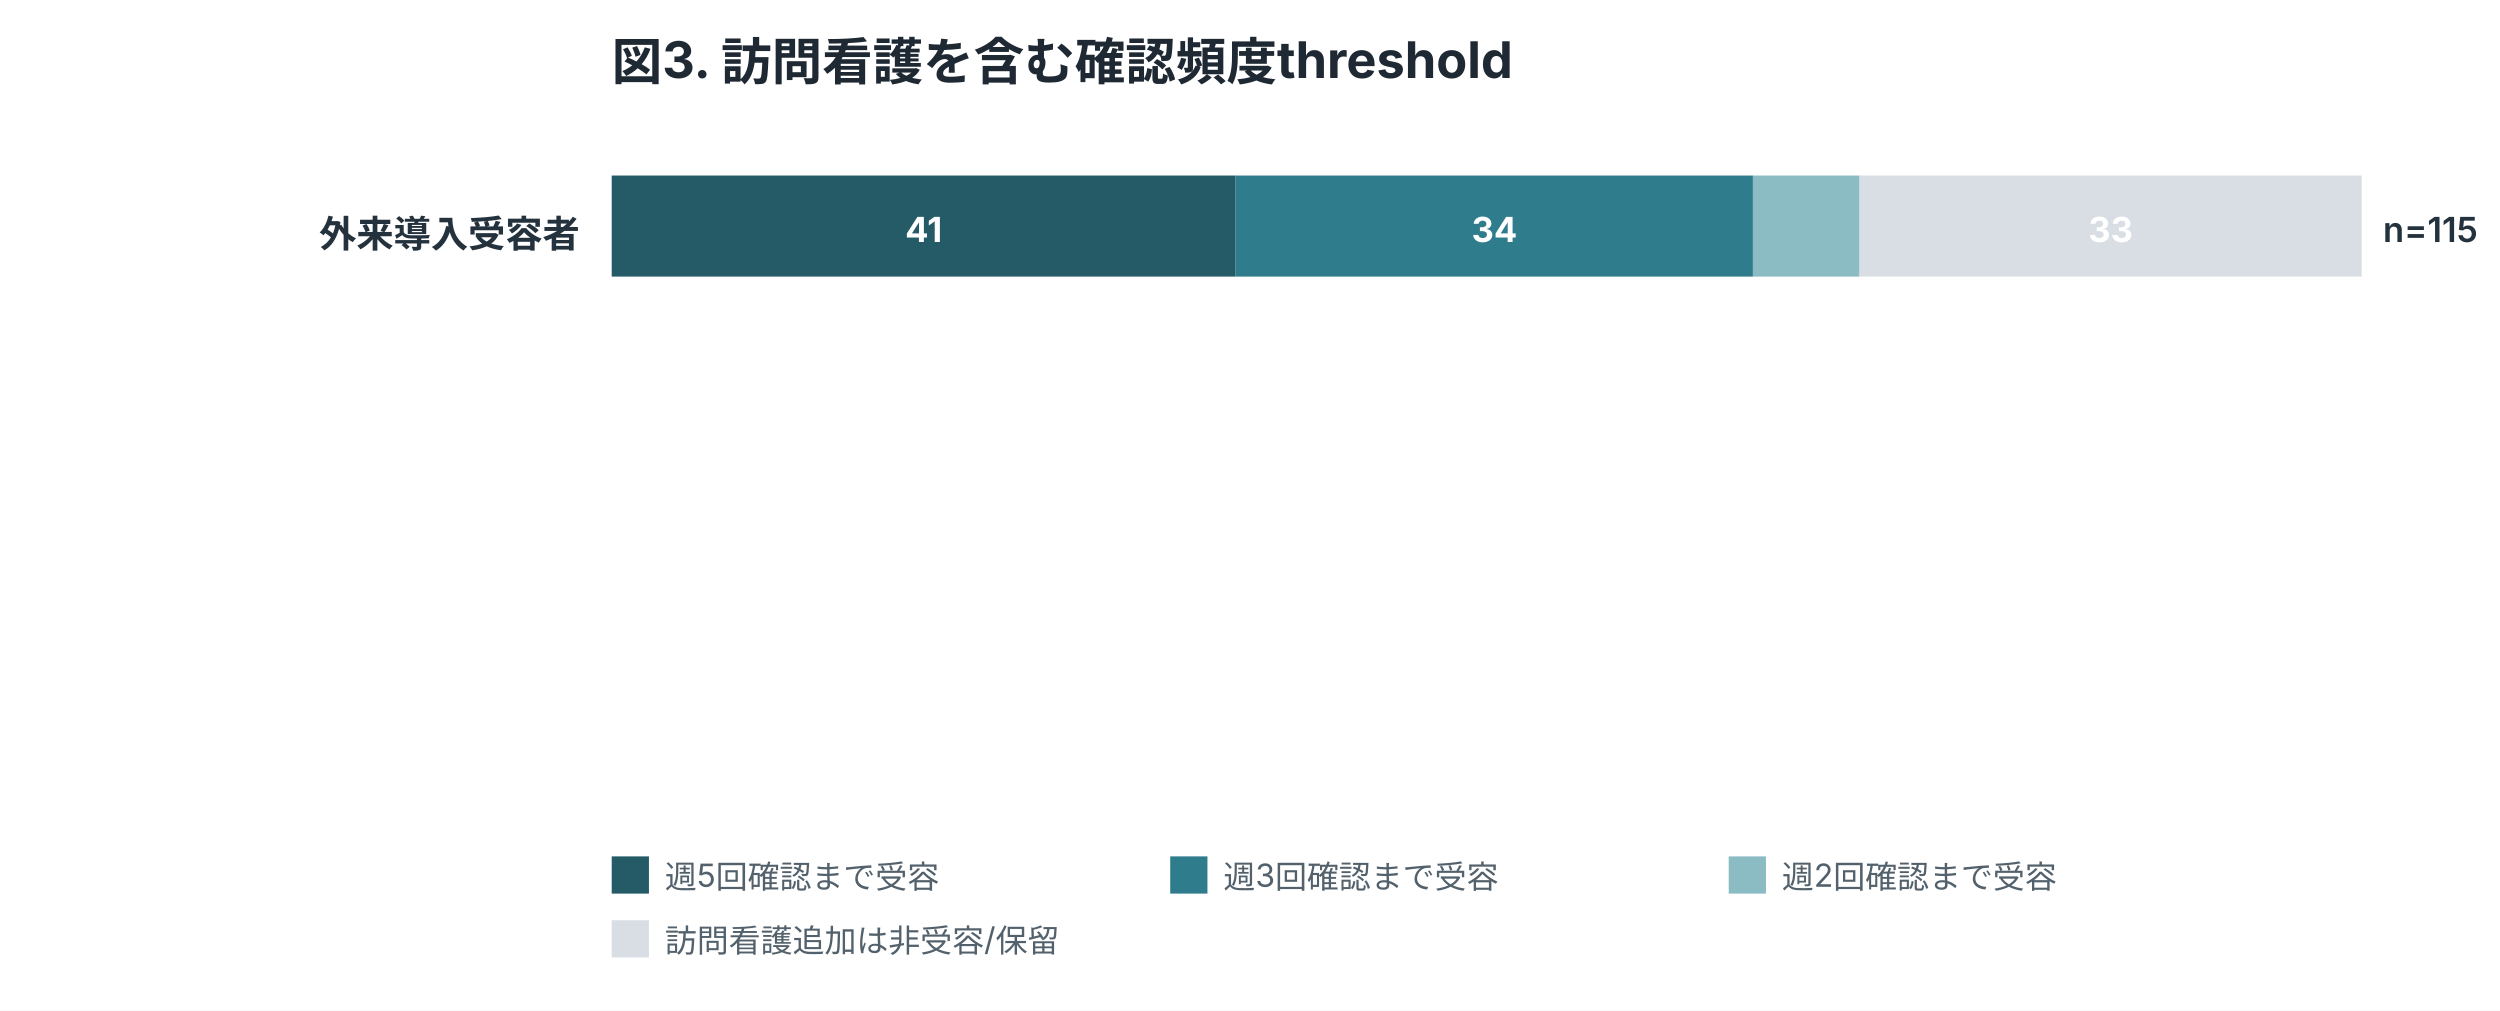
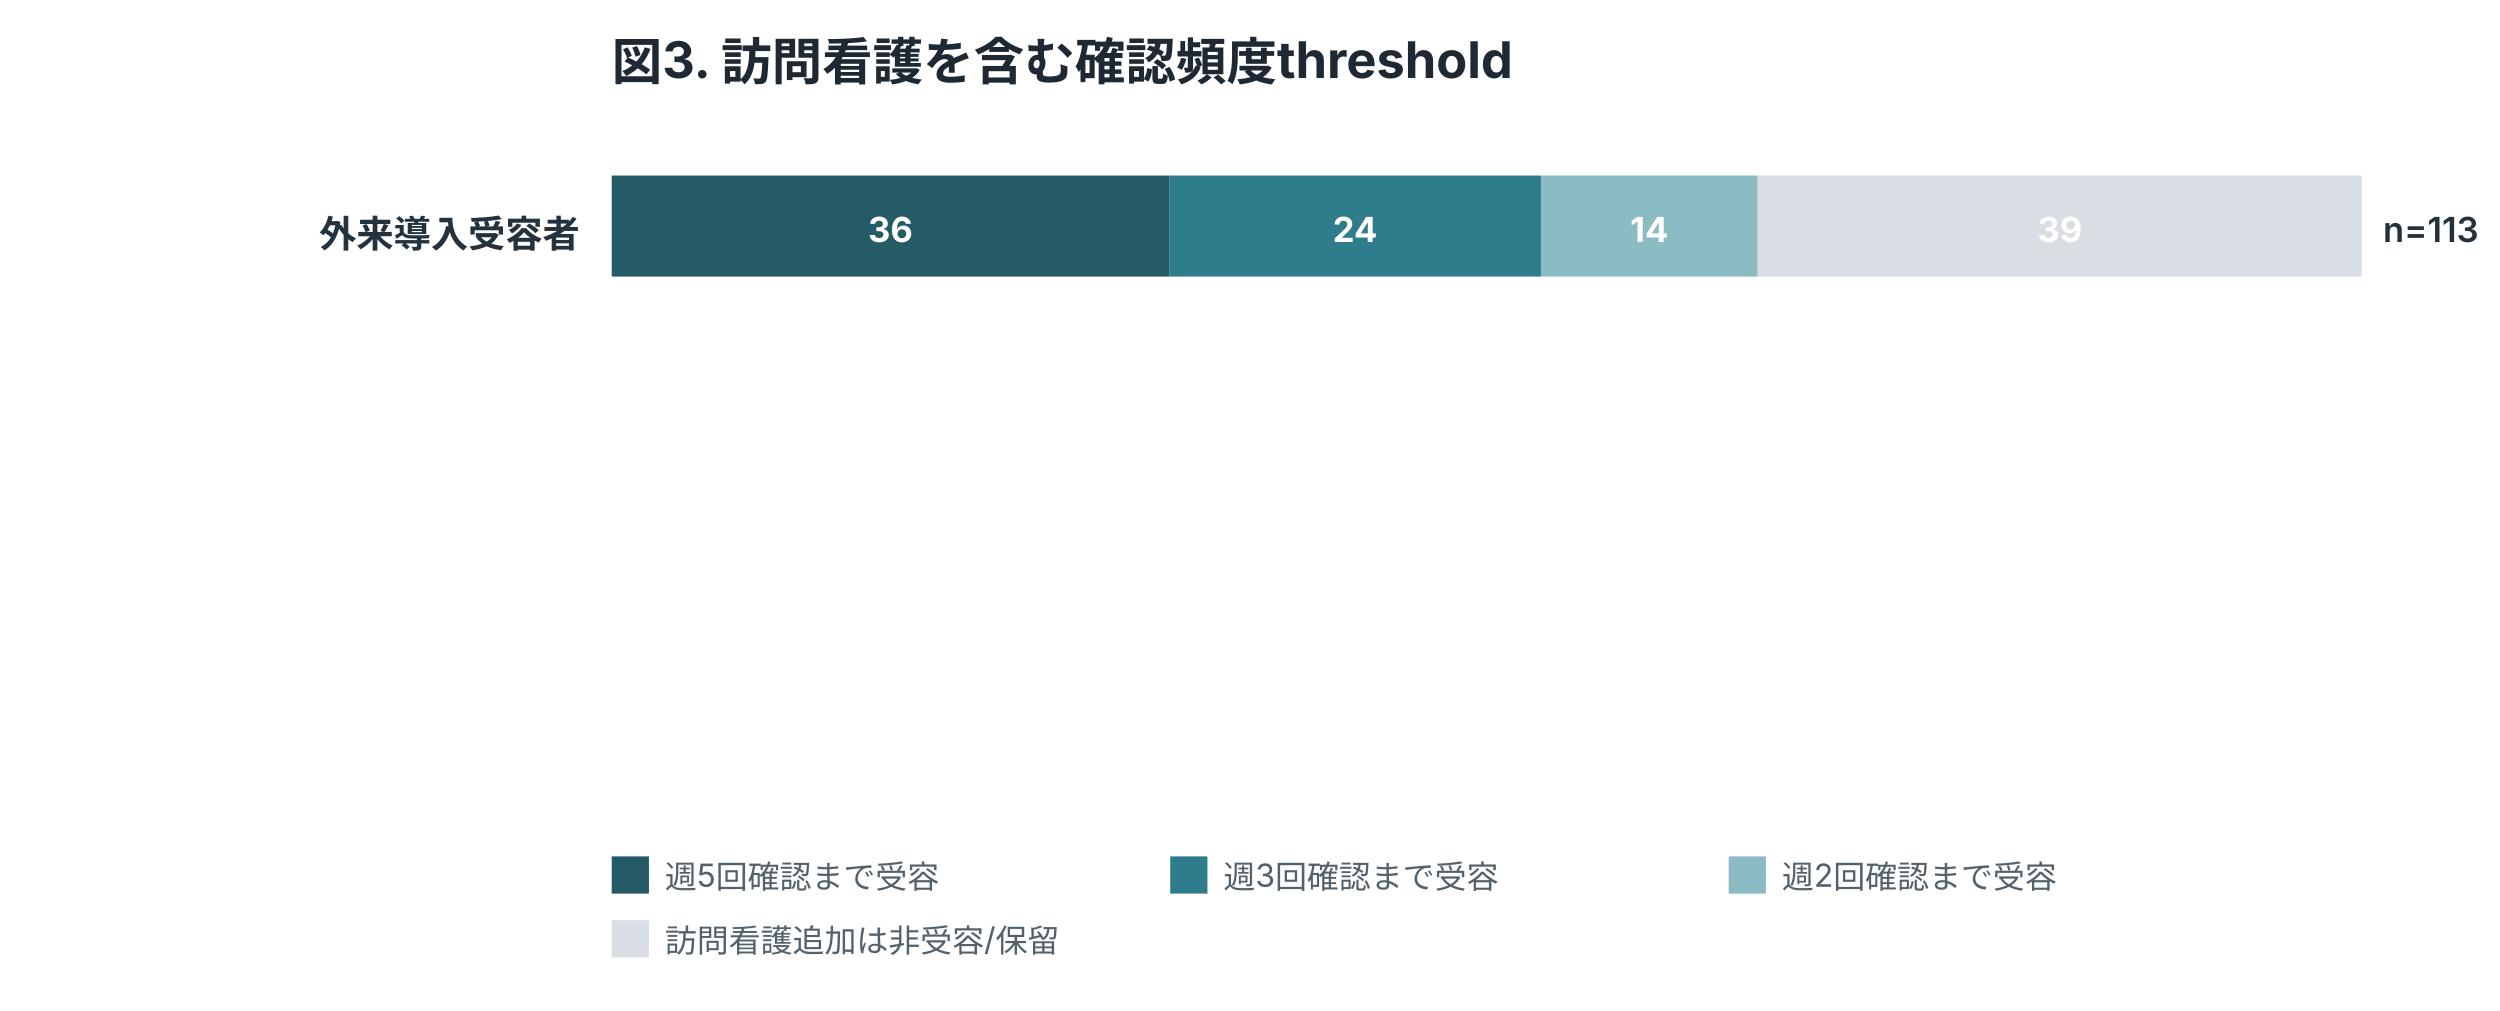
<svg xmlns="http://www.w3.org/2000/svg" width="940" height="380" viewBox="0 0 940 380" role="img">
  <style>
.title{font:700 19px -apple-system,BlinkMacSystemFont,"Segoe UI",sans-serif;fill:#1f2933}
.label{font:600 14px -apple-system,BlinkMacSystemFont,"Segoe UI",sans-serif;fill:#24323d}
.num{font:600 13px -apple-system,BlinkMacSystemFont,"Segoe UI",sans-serif;fill:#24323d}
.axis,.legend,.note{font:12px -apple-system,BlinkMacSystemFont,"Segoe UI",sans-serif;fill:#52616b}
.inside{font:700 13px -apple-system,BlinkMacSystemFont,"Segoe UI",sans-serif;fill:white}
.big{font:700 34px -apple-system,BlinkMacSystemFont,"Segoe UI",sans-serif;fill:#1f2933}
</style>
  <rect width="100%" height="100%" fill="white" />
  <text x="230" y="30" class="title">図3. 訪問看護を含む確認頻度threshold</text>
  <text x="218" y="93" text-anchor="end" class="label">外来導入受容者</text>
-   <rect x="230.0" y="66" width="234.6" height="38" fill="#245b67" />
-   <text x="347.3" y="91" text-anchor="middle" class="inside">41</text>
-   <rect x="464.6" y="66" width="194.5" height="38" fill="#2f7d8c" />
-   <text x="561.9" y="91" text-anchor="middle" class="inside">34</text>
-   <rect x="659.1" y="66" width="40.1" height="38" fill="#8bbbc3" />
-   <rect x="699.2" y="66" width="188.8" height="38" fill="#d8dee4" />
-   <text x="793.6" y="91" text-anchor="middle" class="inside">33</text>
-   <text x="896" y="91" class="num">n=115</text>
+   <rect x="230.0" y="66" width="209.6" height="38" fill="#245b67" />
+   <text x="334.8" y="91" text-anchor="middle" class="inside">36</text>
+   <rect x="439.6" y="66" width="139.8" height="38" fill="#2f7d8c" />
+   <text x="509.5" y="91" text-anchor="middle" class="inside">24</text>
+   <rect x="579.4" y="66" width="81.5" height="38" fill="#8bbbc3" />
+   <text x="620.1" y="91" text-anchor="middle" class="inside">14</text>
+   <rect x="660.9" y="66" width="227.1" height="38" fill="#d8dee4" />
+   <text x="774.5" y="91" text-anchor="middle" class="inside">39</text>
+   <text x="896" y="91" class="num">n=113</text>
  <rect x="230" y="322" width="14" height="14" fill="#245b67" />
  <text x="250" y="334" class="legend">週5回確認まで受容</text>
  <rect x="440" y="322" width="14" height="14" fill="#2f7d8c" />
  <text x="460" y="334" class="legend">週3回確認まで受容</text>
  <rect x="650" y="322" width="14" height="14" fill="#8bbbc3" />
  <text x="670" y="334" class="legend">週2回確認まで受容</text>
  <rect x="230" y="346" width="14" height="14" fill="#d8dee4" />
  <text x="250" y="358" class="legend">訪問看護追加は非受容/保留</text>
</svg>
